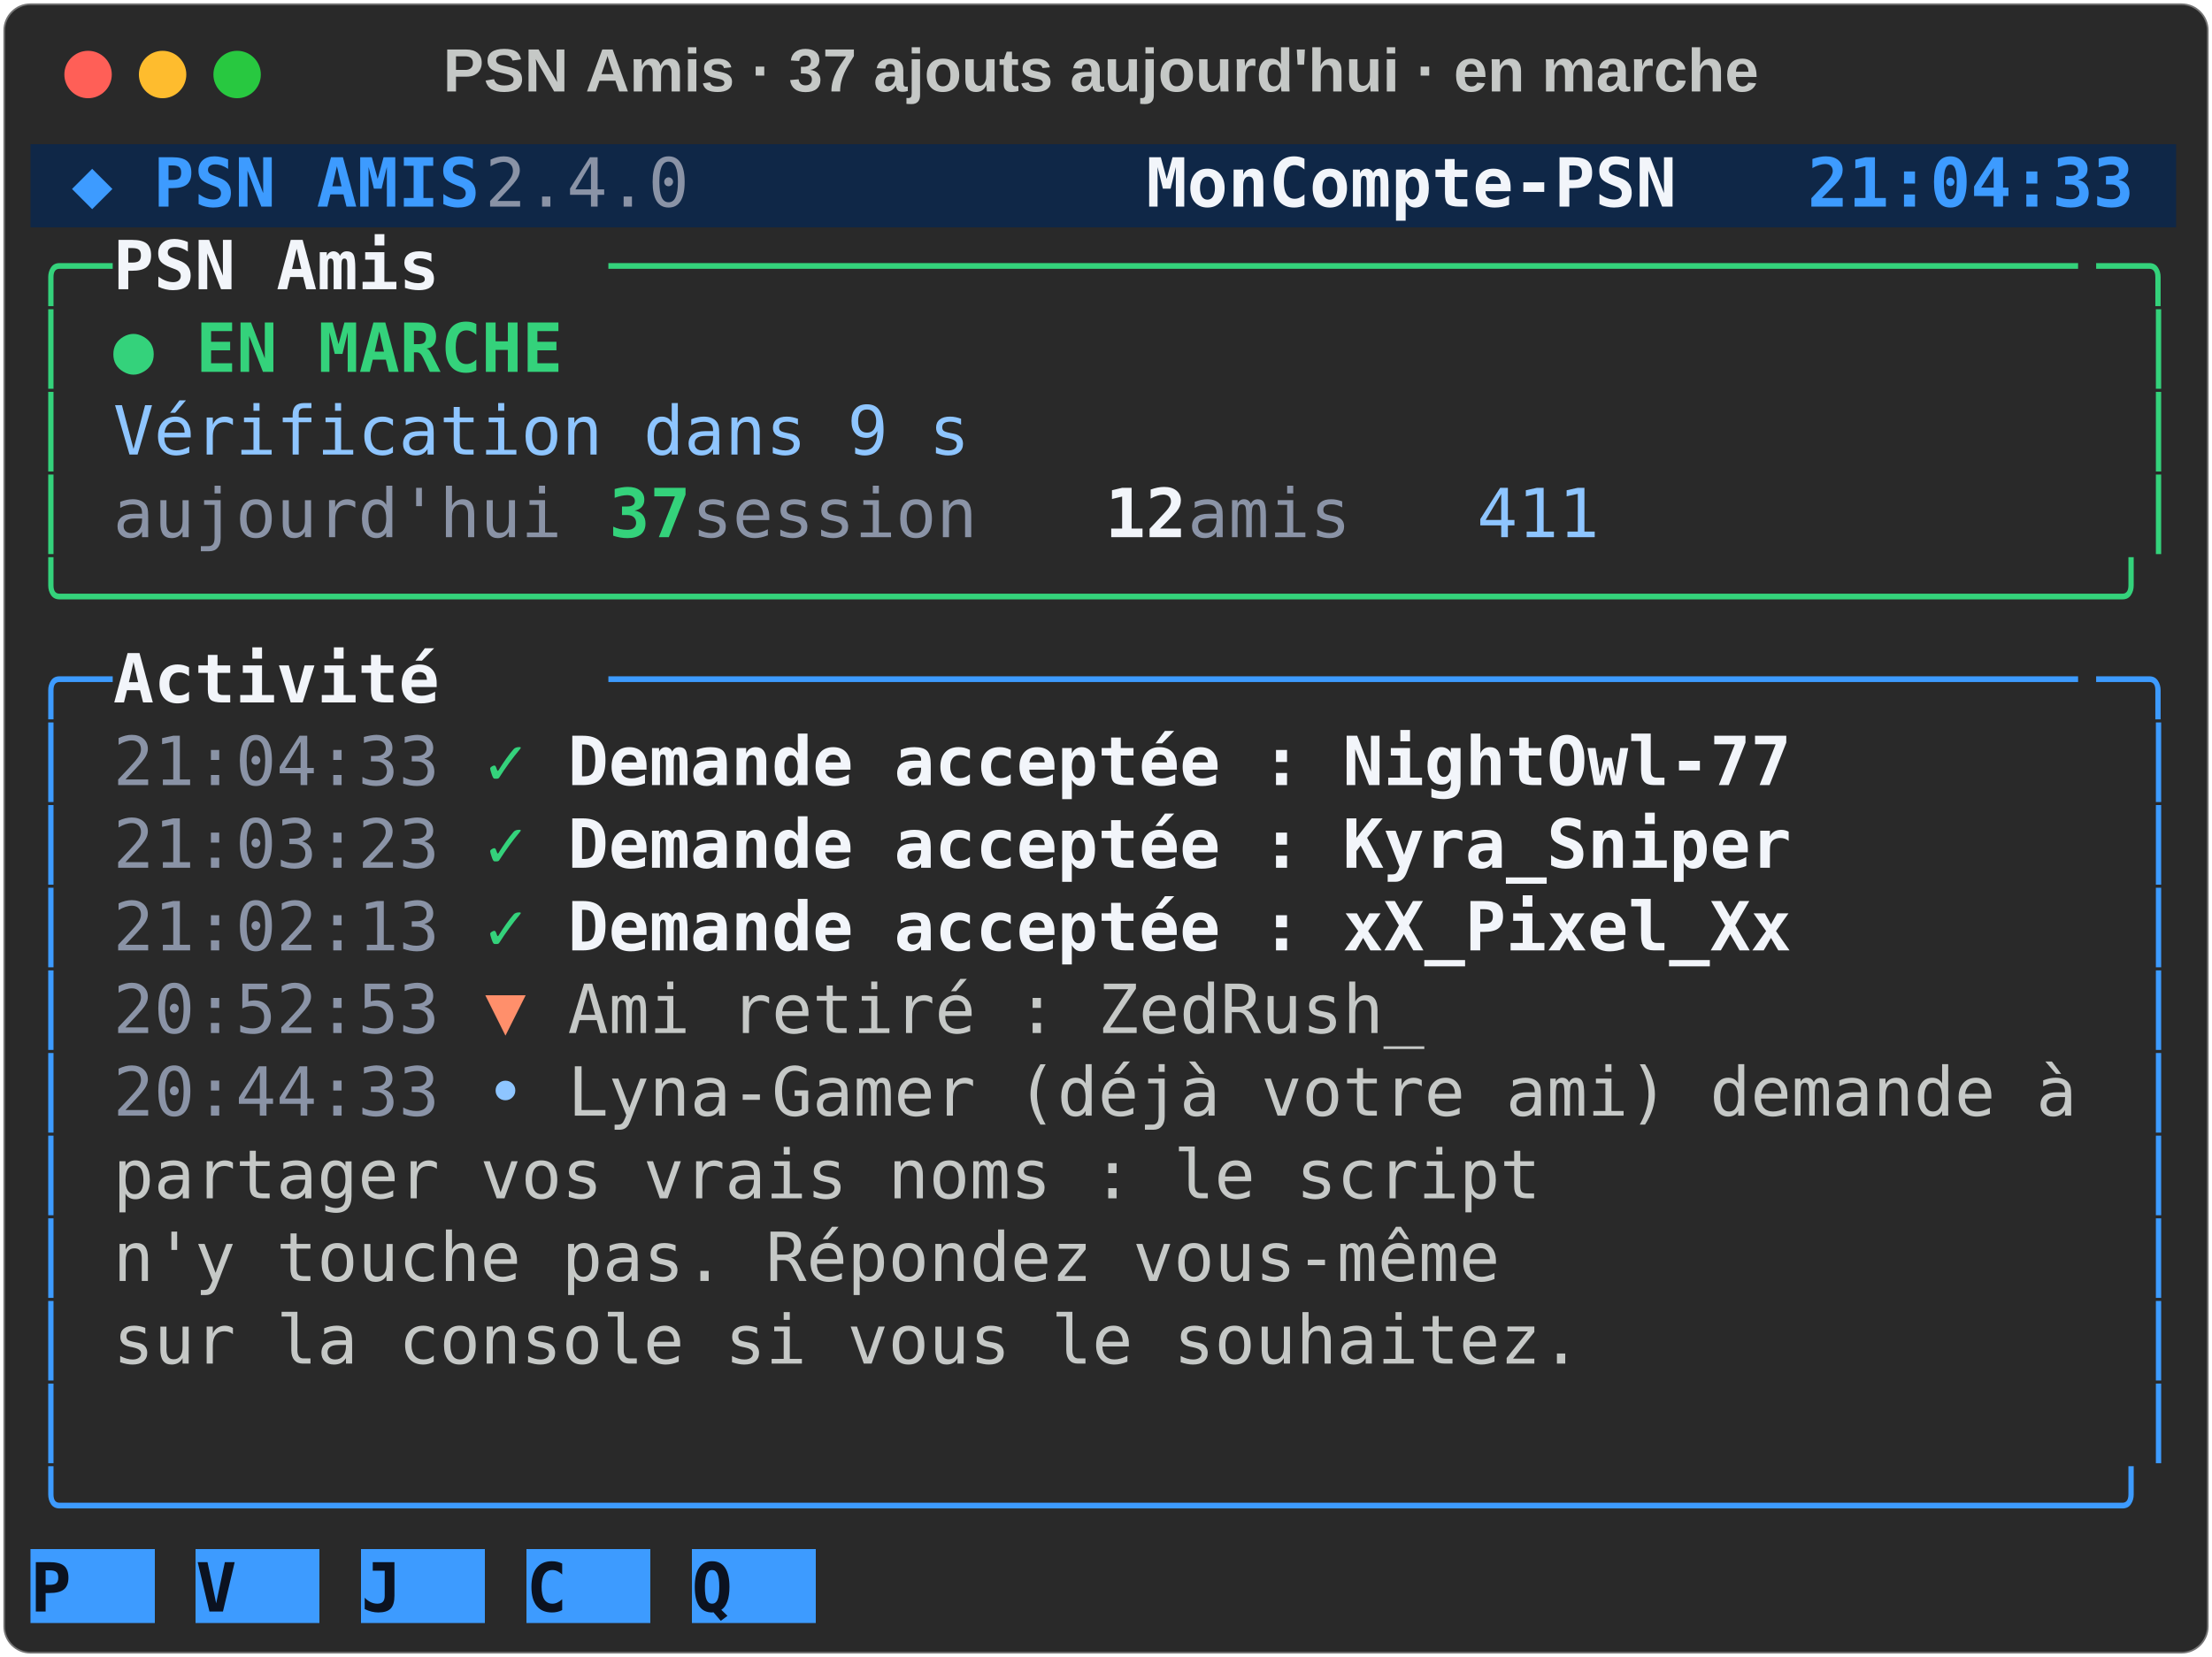
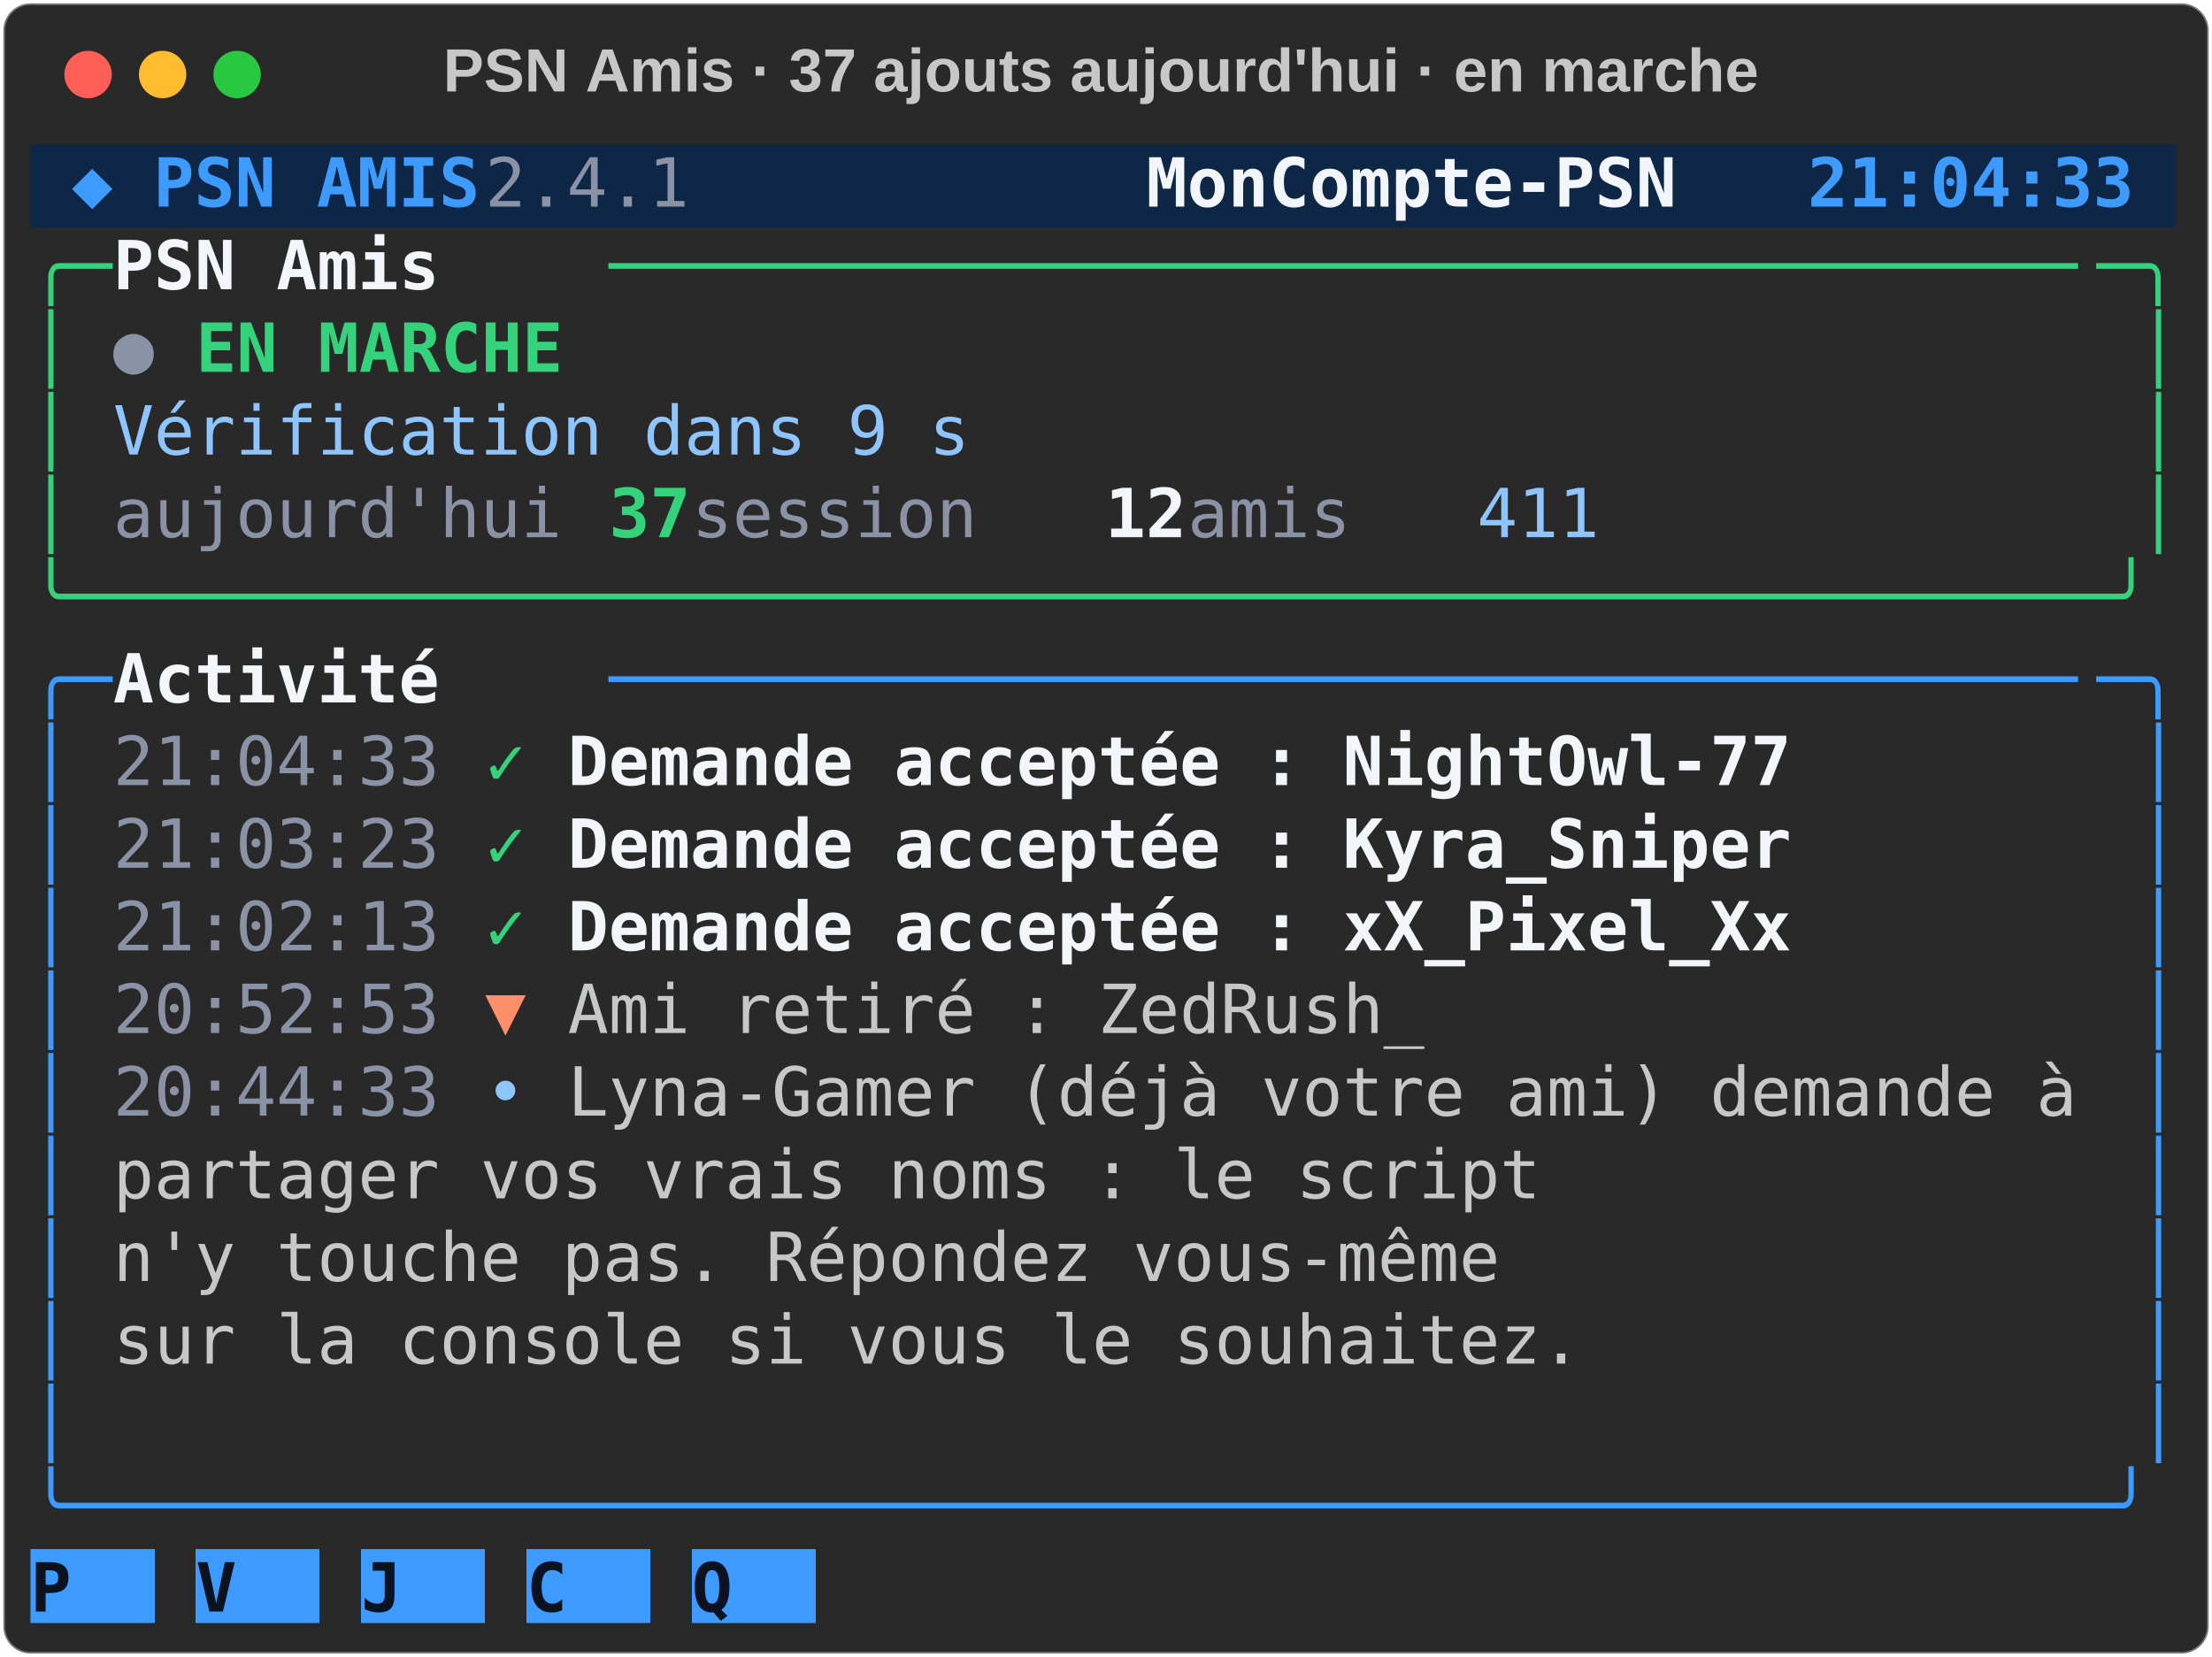
<svg xmlns="http://www.w3.org/2000/svg" class="rich-terminal" viewBox="0 0 653 489.2">
  <style>

    @font-face {
        font-family: "Fira Code";
        src: local("FiraCode-Regular"),
                url("https://cdnjs.cloudflare.com/ajax/libs/firacode/6.2.0/woff2/FiraCode-Regular.woff2") format("woff2"),
                url("https://cdnjs.cloudflare.com/ajax/libs/firacode/6.2.0/woff/FiraCode-Regular.woff") format("woff");
        font-style: normal;
        font-weight: 400;
    }
    @font-face {
        font-family: "Fira Code";
        src: local("FiraCode-Bold"),
                url("https://cdnjs.cloudflare.com/ajax/libs/firacode/6.2.0/woff2/FiraCode-Bold.woff2") format("woff2"),
                url("https://cdnjs.cloudflare.com/ajax/libs/firacode/6.2.0/woff/FiraCode-Bold.woff") format("woff");
        font-style: bold;
        font-weight: 700;
    }

-     .terminal-3660096834-matrix {
+     .terminal-3836912068-matrix {
        font-family: Fira Code, monospace;
        font-size: 20px;
        line-height: 24.4px;
        font-variant-east-asian: full-width;
    }

-     .terminal-3660096834-title {
+     .terminal-3836912068-title {
        font-size: 18px;
        font-weight: bold;
        font-family: arial;
    }

-     .terminal-3660096834-r1 { fill: #c5c8c6 }
- .terminal-3660096834-r2 { fill: #3d9bff;font-weight: bold }
- .terminal-3660096834-r3 { fill: #8a93a6 }
- .terminal-3660096834-r4 { fill: #f2f5fa;font-weight: bold }
- .terminal-3660096834-r5 { fill: #34d27b;font-weight: bold }
- .terminal-3660096834-r6 { fill: #8ec5ff }
- .terminal-3660096834-r7 { fill: #ff8f6b;font-weight: bold }
- .terminal-3660096834-r8 { fill: #0b1220;font-weight: bold }
+     .terminal-3836912068-r1 { fill: #c5c8c6 }
+ .terminal-3836912068-r2 { fill: #3d9bff;font-weight: bold }
+ .terminal-3836912068-r3 { fill: #8a93a6 }
+ .terminal-3836912068-r4 { fill: #f2f5fa;font-weight: bold }
+ .terminal-3836912068-r5 { fill: #34d27b;font-weight: bold }
+ .terminal-3836912068-r6 { fill: #8ec5ff }
+ .terminal-3836912068-r7 { fill: #ff8f6b;font-weight: bold }
+ .terminal-3836912068-r8 { fill: #0b1220;font-weight: bold }
    </style>
  <defs>
-     <clipPath id="terminal-3660096834-clip-terminal">
+     <clipPath id="terminal-3836912068-clip-terminal">
      <rect x="0" y="0" width="633.4" height="438.2" />
    </clipPath>
-     <clipPath id="terminal-3660096834-line-0">
+     <clipPath id="terminal-3836912068-line-0">
      <rect x="0" y="1.5" width="634.4" height="24.65" />
    </clipPath>
-     <clipPath id="terminal-3660096834-line-1">
+     <clipPath id="terminal-3836912068-line-1">
      <rect x="0" y="25.9" width="634.4" height="24.65" />
    </clipPath>
-     <clipPath id="terminal-3660096834-line-2">
+     <clipPath id="terminal-3836912068-line-2">
      <rect x="0" y="50.3" width="634.4" height="24.65" />
    </clipPath>
-     <clipPath id="terminal-3660096834-line-3">
+     <clipPath id="terminal-3836912068-line-3">
      <rect x="0" y="74.7" width="634.4" height="24.65" />
    </clipPath>
-     <clipPath id="terminal-3660096834-line-4">
+     <clipPath id="terminal-3836912068-line-4">
      <rect x="0" y="99.1" width="634.4" height="24.65" />
    </clipPath>
-     <clipPath id="terminal-3660096834-line-5">
+     <clipPath id="terminal-3836912068-line-5">
      <rect x="0" y="123.5" width="634.4" height="24.65" />
    </clipPath>
-     <clipPath id="terminal-3660096834-line-6">
+     <clipPath id="terminal-3836912068-line-6">
      <rect x="0" y="147.9" width="634.4" height="24.65" />
    </clipPath>
-     <clipPath id="terminal-3660096834-line-7">
+     <clipPath id="terminal-3836912068-line-7">
      <rect x="0" y="172.3" width="634.4" height="24.65" />
    </clipPath>
-     <clipPath id="terminal-3660096834-line-8">
+     <clipPath id="terminal-3836912068-line-8">
      <rect x="0" y="196.7" width="634.4" height="24.65" />
    </clipPath>
-     <clipPath id="terminal-3660096834-line-9">
+     <clipPath id="terminal-3836912068-line-9">
      <rect x="0" y="221.1" width="634.4" height="24.65" />
    </clipPath>
-     <clipPath id="terminal-3660096834-line-10">
+     <clipPath id="terminal-3836912068-line-10">
      <rect x="0" y="245.5" width="634.4" height="24.65" />
    </clipPath>
-     <clipPath id="terminal-3660096834-line-11">
+     <clipPath id="terminal-3836912068-line-11">
      <rect x="0" y="269.9" width="634.4" height="24.65" />
    </clipPath>
-     <clipPath id="terminal-3660096834-line-12">
+     <clipPath id="terminal-3836912068-line-12">
      <rect x="0" y="294.3" width="634.4" height="24.65" />
    </clipPath>
-     <clipPath id="terminal-3660096834-line-13">
+     <clipPath id="terminal-3836912068-line-13">
      <rect x="0" y="318.7" width="634.4" height="24.65" />
    </clipPath>
-     <clipPath id="terminal-3660096834-line-14">
+     <clipPath id="terminal-3836912068-line-14">
      <rect x="0" y="343.1" width="634.4" height="24.65" />
    </clipPath>
-     <clipPath id="terminal-3660096834-line-15">
+     <clipPath id="terminal-3836912068-line-15">
      <rect x="0" y="367.5" width="634.4" height="24.65" />
    </clipPath>
-     <clipPath id="terminal-3660096834-line-16">
+     <clipPath id="terminal-3836912068-line-16">
      <rect x="0" y="391.9" width="634.4" height="24.65" />
    </clipPath>
  </defs>
  <rect fill="#292929" stroke="rgba(255,255,255,0.35)" stroke-width="1" x="1" y="1" width="651" height="487.2" rx="8" />
-   <text class="terminal-3660096834-title" fill="#c5c8c6" text-anchor="middle" x="325" y="27">PSN Amis · 37 ajouts aujourd'hui · en marche</text>
+   <text class="terminal-3836912068-title" fill="#c5c8c6" text-anchor="middle" x="325" y="27">PSN Amis · 37 ajouts aujourd'hui · en marche</text>
  <g transform="translate(26,22)">
    <circle cx="0" cy="0" r="7" fill="#ff5f57" />
    <circle cx="22" cy="0" r="7" fill="#febc2e" />
    <circle cx="44" cy="0" r="7" fill="#28c840" />
  </g>
-   <g transform="translate(9, 41)" clip-path="url(#terminal-3660096834-clip-terminal)">
+   <g transform="translate(9, 41)" clip-path="url(#terminal-3836912068-clip-terminal)">
    <rect fill="#0f2747" x="0" y="1.5" width="12.2" height="24.65" shape-rendering="crispEdges" />
    <rect fill="#0f2747" x="12.2" y="1.5" width="122" height="24.65" shape-rendering="crispEdges" />
    <rect fill="#0f2747" x="134.2" y="1.5" width="73.2" height="24.65" shape-rendering="crispEdges" />
    <rect fill="#0f2747" x="207.4" y="1.5" width="122" height="24.65" shape-rendering="crispEdges" />
    <rect fill="#0f2747" x="329.4" y="1.5" width="158.6" height="24.65" shape-rendering="crispEdges" />
    <rect fill="#0f2747" x="488" y="1.5" width="36.6" height="24.65" shape-rendering="crispEdges" />
    <rect fill="#0f2747" x="524.6" y="1.5" width="97.6" height="24.65" shape-rendering="crispEdges" />
    <rect fill="#0f2747" x="622.2" y="1.5" width="12.2" height="24.65" shape-rendering="crispEdges" />
    <rect fill="#3d9bff" x="0" y="416.3" width="36.6" height="24.65" shape-rendering="crispEdges" />
    <rect fill="#3d9bff" x="48.8" y="416.3" width="36.6" height="24.65" shape-rendering="crispEdges" />
    <rect fill="#3d9bff" x="97.6" y="416.3" width="36.6" height="24.65" shape-rendering="crispEdges" />
    <rect fill="#3d9bff" x="146.4" y="416.3" width="36.6" height="24.65" shape-rendering="crispEdges" />
    <rect fill="#3d9bff" x="195.2" y="416.3" width="36.6" height="24.65" shape-rendering="crispEdges" />
-     <g class="terminal-3660096834-matrix">
-       <text class="terminal-3660096834-r2" x="12.2" y="20" textLength="122" clip-path="url(#terminal-3660096834-line-0)">◆ PSN AMIS</text>
-       <text class="terminal-3660096834-r3" x="134.2" y="20" textLength="73.2" clip-path="url(#terminal-3660096834-line-0)"> 2.4.0</text>
-       <text class="terminal-3660096834-r4" x="329.4" y="20" textLength="158.6" clip-path="url(#terminal-3660096834-line-0)">MonCompte-PSN</text>
-       <text class="terminal-3660096834-r2" x="524.6" y="20" textLength="97.6" clip-path="url(#terminal-3660096834-line-0)">21:04:33</text>
-       <text class="terminal-3660096834-r1" x="634.4" y="20" textLength="12.2" clip-path="url(#terminal-3660096834-line-0)">
- </text>
-       <text class="terminal-3660096834-r5" x="0" y="44.4" textLength="24.4" clip-path="url(#terminal-3660096834-line-1)">╭─</text>
-       <text class="terminal-3660096834-r4" x="24.4" y="44.4" textLength="146.4" clip-path="url(#terminal-3660096834-line-1)">  PSN Amis  </text>
-       <text class="terminal-3660096834-r5" x="170.8" y="44.4" textLength="439.2" clip-path="url(#terminal-3660096834-line-1)">────────────────────────────────────</text>
-       <text class="terminal-3660096834-r5" x="610" y="44.4" textLength="24.4" clip-path="url(#terminal-3660096834-line-1)">─╮</text>
-       <text class="terminal-3660096834-r1" x="634.4" y="44.4" textLength="12.2" clip-path="url(#terminal-3660096834-line-1)">
- </text>
-       <text class="terminal-3660096834-r5" x="0" y="68.8" textLength="12.2" clip-path="url(#terminal-3660096834-line-2)">│</text>
-       <text class="terminal-3660096834-r5" x="24.4" y="68.8" textLength="24.4" clip-path="url(#terminal-3660096834-line-2)">● </text>
-       <text class="terminal-3660096834-r5" x="48.8" y="68.8" textLength="109.8" clip-path="url(#terminal-3660096834-line-2)">EN MARCHE</text>
-       <text class="terminal-3660096834-r5" x="622.2" y="68.8" textLength="12.2" clip-path="url(#terminal-3660096834-line-2)">│</text>
-       <text class="terminal-3660096834-r1" x="634.4" y="68.8" textLength="12.2" clip-path="url(#terminal-3660096834-line-2)">
- </text>
-       <text class="terminal-3660096834-r5" x="0" y="93.2" textLength="12.2" clip-path="url(#terminal-3660096834-line-3)">│</text>
-       <text class="terminal-3660096834-r6" x="24.4" y="93.2" textLength="256.2" clip-path="url(#terminal-3660096834-line-3)">Vérification dans 9 s</text>
-       <text class="terminal-3660096834-r5" x="622.2" y="93.2" textLength="12.2" clip-path="url(#terminal-3660096834-line-3)">│</text>
-       <text class="terminal-3660096834-r1" x="634.4" y="93.2" textLength="12.2" clip-path="url(#terminal-3660096834-line-3)">
- </text>
-       <text class="terminal-3660096834-r5" x="0" y="117.6" textLength="12.2" clip-path="url(#terminal-3660096834-line-4)">│</text>
-       <text class="terminal-3660096834-r3" x="24.4" y="117.6" textLength="146.4" clip-path="url(#terminal-3660096834-line-4)">aujourd'hui </text>
-       <text class="terminal-3660096834-r5" x="170.8" y="117.6" textLength="24.4" clip-path="url(#terminal-3660096834-line-4)">37</text>
-       <text class="terminal-3660096834-r3" x="195.2" y="117.6" textLength="122" clip-path="url(#terminal-3660096834-line-4)">  session </text>
-       <text class="terminal-3660096834-r4" x="317.2" y="117.6" textLength="24.4" clip-path="url(#terminal-3660096834-line-4)">12</text>
-       <text class="terminal-3660096834-r3" x="341.6" y="117.6" textLength="85.4" clip-path="url(#terminal-3660096834-line-4)">  amis </text>
-       <text class="terminal-3660096834-r6" x="427" y="117.6" textLength="36.6" clip-path="url(#terminal-3660096834-line-4)">411</text>
-       <text class="terminal-3660096834-r5" x="622.2" y="117.6" textLength="12.2" clip-path="url(#terminal-3660096834-line-4)">│</text>
-       <text class="terminal-3660096834-r1" x="634.4" y="117.6" textLength="12.2" clip-path="url(#terminal-3660096834-line-4)">
- </text>
-       <text class="terminal-3660096834-r5" x="0" y="142" textLength="634.4" clip-path="url(#terminal-3660096834-line-5)">╰──────────────────────────────────────────────────╯</text>
-       <text class="terminal-3660096834-r1" x="634.4" y="142" textLength="12.2" clip-path="url(#terminal-3660096834-line-5)">
- </text>
-       <text class="terminal-3660096834-r2" x="0" y="166.4" textLength="24.4" clip-path="url(#terminal-3660096834-line-6)">╭─</text>
-       <text class="terminal-3660096834-r4" x="24.4" y="166.4" textLength="146.4" clip-path="url(#terminal-3660096834-line-6)">  Activité  </text>
-       <text class="terminal-3660096834-r2" x="170.8" y="166.4" textLength="439.2" clip-path="url(#terminal-3660096834-line-6)">────────────────────────────────────</text>
-       <text class="terminal-3660096834-r2" x="610" y="166.4" textLength="24.4" clip-path="url(#terminal-3660096834-line-6)">─╮</text>
-       <text class="terminal-3660096834-r1" x="634.4" y="166.4" textLength="12.2" clip-path="url(#terminal-3660096834-line-6)">
- </text>
-       <text class="terminal-3660096834-r2" x="0" y="190.8" textLength="12.2" clip-path="url(#terminal-3660096834-line-7)">│</text>
-       <text class="terminal-3660096834-r3" x="24.4" y="190.8" textLength="109.8" clip-path="url(#terminal-3660096834-line-7)">21:04:33 </text>
-       <text class="terminal-3660096834-r5" x="134.2" y="190.8" textLength="24.4" clip-path="url(#terminal-3660096834-line-7)">✓ </text>
-       <text class="terminal-3660096834-r4" x="158.6" y="190.8" textLength="366" clip-path="url(#terminal-3660096834-line-7)">Demande acceptée : NightOwl-77</text>
-       <text class="terminal-3660096834-r2" x="622.2" y="190.8" textLength="12.2" clip-path="url(#terminal-3660096834-line-7)">│</text>
-       <text class="terminal-3660096834-r1" x="634.4" y="190.8" textLength="12.2" clip-path="url(#terminal-3660096834-line-7)">
- </text>
-       <text class="terminal-3660096834-r2" x="0" y="215.2" textLength="12.2" clip-path="url(#terminal-3660096834-line-8)">│</text>
-       <text class="terminal-3660096834-r3" x="24.4" y="215.2" textLength="109.8" clip-path="url(#terminal-3660096834-line-8)">21:03:23 </text>
-       <text class="terminal-3660096834-r5" x="134.2" y="215.2" textLength="24.4" clip-path="url(#terminal-3660096834-line-8)">✓ </text>
-       <text class="terminal-3660096834-r4" x="158.6" y="215.2" textLength="366" clip-path="url(#terminal-3660096834-line-8)">Demande acceptée : Kyra_Sniper</text>
-       <text class="terminal-3660096834-r2" x="622.2" y="215.2" textLength="12.2" clip-path="url(#terminal-3660096834-line-8)">│</text>
-       <text class="terminal-3660096834-r1" x="634.4" y="215.2" textLength="12.2" clip-path="url(#terminal-3660096834-line-8)">
- </text>
-       <text class="terminal-3660096834-r2" x="0" y="239.6" textLength="12.2" clip-path="url(#terminal-3660096834-line-9)">│</text>
-       <text class="terminal-3660096834-r3" x="24.4" y="239.6" textLength="109.8" clip-path="url(#terminal-3660096834-line-9)">21:02:13 </text>
-       <text class="terminal-3660096834-r5" x="134.2" y="239.6" textLength="24.4" clip-path="url(#terminal-3660096834-line-9)">✓ </text>
-       <text class="terminal-3660096834-r4" x="158.6" y="239.6" textLength="366" clip-path="url(#terminal-3660096834-line-9)">Demande acceptée : xX_Pixel_Xx</text>
-       <text class="terminal-3660096834-r2" x="622.2" y="239.6" textLength="12.2" clip-path="url(#terminal-3660096834-line-9)">│</text>
-       <text class="terminal-3660096834-r1" x="634.4" y="239.6" textLength="12.2" clip-path="url(#terminal-3660096834-line-9)">
- </text>
-       <text class="terminal-3660096834-r2" x="0" y="264" textLength="12.2" clip-path="url(#terminal-3660096834-line-10)">│</text>
-       <text class="terminal-3660096834-r3" x="24.4" y="264" textLength="109.8" clip-path="url(#terminal-3660096834-line-10)">20:52:53 </text>
-       <text class="terminal-3660096834-r7" x="134.2" y="264" textLength="24.4" clip-path="url(#terminal-3660096834-line-10)">▼ </text>
-       <text class="terminal-3660096834-r1" x="158.6" y="264" textLength="256.2" clip-path="url(#terminal-3660096834-line-10)">Ami retiré : ZedRush_</text>
-       <text class="terminal-3660096834-r2" x="622.2" y="264" textLength="12.2" clip-path="url(#terminal-3660096834-line-10)">│</text>
-       <text class="terminal-3660096834-r1" x="634.4" y="264" textLength="12.2" clip-path="url(#terminal-3660096834-line-10)">
- </text>
-       <text class="terminal-3660096834-r2" x="0" y="288.4" textLength="12.2" clip-path="url(#terminal-3660096834-line-11)">│</text>
-       <text class="terminal-3660096834-r3" x="24.4" y="288.4" textLength="109.8" clip-path="url(#terminal-3660096834-line-11)">20:44:33 </text>
-       <text class="terminal-3660096834-r6" x="134.2" y="288.4" textLength="24.4" clip-path="url(#terminal-3660096834-line-11)">• </text>
-       <text class="terminal-3660096834-r1" x="158.6" y="288.4" textLength="451.4" clip-path="url(#terminal-3660096834-line-11)">Lyna-Gamer (déjà votre ami) demande à</text>
-       <text class="terminal-3660096834-r2" x="622.2" y="288.4" textLength="12.2" clip-path="url(#terminal-3660096834-line-11)">│</text>
-       <text class="terminal-3660096834-r1" x="634.4" y="288.4" textLength="12.2" clip-path="url(#terminal-3660096834-line-11)">
- </text>
-       <text class="terminal-3660096834-r2" x="0" y="312.8" textLength="12.2" clip-path="url(#terminal-3660096834-line-12)">│</text>
-       <text class="terminal-3660096834-r1" x="24.4" y="312.8" textLength="573.4" clip-path="url(#terminal-3660096834-line-12)">           partager vos vrais noms : le script </text>
-       <text class="terminal-3660096834-r2" x="622.2" y="312.8" textLength="12.2" clip-path="url(#terminal-3660096834-line-12)">│</text>
-       <text class="terminal-3660096834-r1" x="634.4" y="312.8" textLength="12.2" clip-path="url(#terminal-3660096834-line-12)">
- </text>
-       <text class="terminal-3660096834-r2" x="0" y="337.2" textLength="12.2" clip-path="url(#terminal-3660096834-line-13)">│</text>
-       <text class="terminal-3660096834-r1" x="24.4" y="337.2" textLength="561.2" clip-path="url(#terminal-3660096834-line-13)">           n'y touche pas. Répondez vous-même </text>
-       <text class="terminal-3660096834-r2" x="622.2" y="337.2" textLength="12.2" clip-path="url(#terminal-3660096834-line-13)">│</text>
-       <text class="terminal-3660096834-r1" x="634.4" y="337.2" textLength="12.2" clip-path="url(#terminal-3660096834-line-13)">
- </text>
-       <text class="terminal-3660096834-r2" x="0" y="361.6" textLength="12.2" clip-path="url(#terminal-3660096834-line-14)">│</text>
-       <text class="terminal-3660096834-r1" x="24.4" y="361.6" textLength="573.4" clip-path="url(#terminal-3660096834-line-14)">           sur la console si vous le souhaitez.</text>
-       <text class="terminal-3660096834-r2" x="622.2" y="361.6" textLength="12.2" clip-path="url(#terminal-3660096834-line-14)">│</text>
-       <text class="terminal-3660096834-r1" x="634.4" y="361.6" textLength="12.2" clip-path="url(#terminal-3660096834-line-14)">
- </text>
-       <text class="terminal-3660096834-r2" x="0" y="386" textLength="12.2" clip-path="url(#terminal-3660096834-line-15)">│</text>
-       <text class="terminal-3660096834-r2" x="622.2" y="386" textLength="12.2" clip-path="url(#terminal-3660096834-line-15)">│</text>
-       <text class="terminal-3660096834-r1" x="634.4" y="386" textLength="12.2" clip-path="url(#terminal-3660096834-line-15)">
- </text>
-       <text class="terminal-3660096834-r2" x="0" y="410.4" textLength="634.4" clip-path="url(#terminal-3660096834-line-16)">╰──────────────────────────────────────────────────╯</text>
-       <text class="terminal-3660096834-r1" x="634.4" y="410.4" textLength="12.2" clip-path="url(#terminal-3660096834-line-16)">
- </text>
-       <text class="terminal-3660096834-r8" x="0" y="434.8" textLength="36.6" clip-path="url(#terminal-3660096834-line-17)"> P </text>
-       <text class="terminal-3660096834-r8" x="48.8" y="434.8" textLength="36.6" clip-path="url(#terminal-3660096834-line-17)"> V </text>
-       <text class="terminal-3660096834-r8" x="97.6" y="434.8" textLength="36.6" clip-path="url(#terminal-3660096834-line-17)"> J </text>
-       <text class="terminal-3660096834-r8" x="146.4" y="434.8" textLength="36.6" clip-path="url(#terminal-3660096834-line-17)"> C </text>
-       <text class="terminal-3660096834-r8" x="195.2" y="434.8" textLength="36.6" clip-path="url(#terminal-3660096834-line-17)"> Q </text>
-       <text class="terminal-3660096834-r1" x="634.4" y="434.8" textLength="12.2" clip-path="url(#terminal-3660096834-line-17)">
+     <g class="terminal-3836912068-matrix">
+       <text class="terminal-3836912068-r2" x="12.2" y="20" textLength="122" clip-path="url(#terminal-3836912068-line-0)">◆ PSN AMIS</text>
+       <text class="terminal-3836912068-r3" x="134.2" y="20" textLength="73.2" clip-path="url(#terminal-3836912068-line-0)"> 2.4.1</text>
+       <text class="terminal-3836912068-r4" x="329.4" y="20" textLength="158.6" clip-path="url(#terminal-3836912068-line-0)">MonCompte-PSN</text>
+       <text class="terminal-3836912068-r2" x="524.6" y="20" textLength="97.6" clip-path="url(#terminal-3836912068-line-0)">21:04:33</text>
+       <text class="terminal-3836912068-r1" x="634.4" y="20" textLength="12.2" clip-path="url(#terminal-3836912068-line-0)">
+ </text>
+       <text class="terminal-3836912068-r5" x="0" y="44.4" textLength="24.4" clip-path="url(#terminal-3836912068-line-1)">╭─</text>
+       <text class="terminal-3836912068-r4" x="24.4" y="44.4" textLength="146.4" clip-path="url(#terminal-3836912068-line-1)">  PSN Amis  </text>
+       <text class="terminal-3836912068-r5" x="170.8" y="44.4" textLength="439.2" clip-path="url(#terminal-3836912068-line-1)">────────────────────────────────────</text>
+       <text class="terminal-3836912068-r5" x="610" y="44.4" textLength="24.4" clip-path="url(#terminal-3836912068-line-1)">─╮</text>
+       <text class="terminal-3836912068-r1" x="634.4" y="44.4" textLength="12.2" clip-path="url(#terminal-3836912068-line-1)">
+ </text>
+       <text class="terminal-3836912068-r5" x="0" y="68.8" textLength="12.2" clip-path="url(#terminal-3836912068-line-2)">│</text>
+       <text class="terminal-3836912068-r3" x="24.4" y="68.8" textLength="24.4" clip-path="url(#terminal-3836912068-line-2)">● </text>
+       <text class="terminal-3836912068-r5" x="48.8" y="68.8" textLength="109.8" clip-path="url(#terminal-3836912068-line-2)">EN MARCHE</text>
+       <text class="terminal-3836912068-r5" x="622.2" y="68.8" textLength="12.2" clip-path="url(#terminal-3836912068-line-2)">│</text>
+       <text class="terminal-3836912068-r1" x="634.4" y="68.8" textLength="12.2" clip-path="url(#terminal-3836912068-line-2)">
+ </text>
+       <text class="terminal-3836912068-r5" x="0" y="93.2" textLength="12.2" clip-path="url(#terminal-3836912068-line-3)">│</text>
+       <text class="terminal-3836912068-r6" x="24.4" y="93.2" textLength="256.2" clip-path="url(#terminal-3836912068-line-3)">Vérification dans 9 s</text>
+       <text class="terminal-3836912068-r5" x="622.2" y="93.2" textLength="12.2" clip-path="url(#terminal-3836912068-line-3)">│</text>
+       <text class="terminal-3836912068-r1" x="634.4" y="93.2" textLength="12.2" clip-path="url(#terminal-3836912068-line-3)">
+ </text>
+       <text class="terminal-3836912068-r5" x="0" y="117.6" textLength="12.2" clip-path="url(#terminal-3836912068-line-4)">│</text>
+       <text class="terminal-3836912068-r3" x="24.4" y="117.6" textLength="146.4" clip-path="url(#terminal-3836912068-line-4)">aujourd'hui </text>
+       <text class="terminal-3836912068-r5" x="170.8" y="117.6" textLength="24.4" clip-path="url(#terminal-3836912068-line-4)">37</text>
+       <text class="terminal-3836912068-r3" x="195.2" y="117.6" textLength="122" clip-path="url(#terminal-3836912068-line-4)">  session </text>
+       <text class="terminal-3836912068-r4" x="317.2" y="117.6" textLength="24.4" clip-path="url(#terminal-3836912068-line-4)">12</text>
+       <text class="terminal-3836912068-r3" x="341.6" y="117.6" textLength="85.4" clip-path="url(#terminal-3836912068-line-4)">  amis </text>
+       <text class="terminal-3836912068-r6" x="427" y="117.6" textLength="36.6" clip-path="url(#terminal-3836912068-line-4)">411</text>
+       <text class="terminal-3836912068-r5" x="622.2" y="117.6" textLength="12.2" clip-path="url(#terminal-3836912068-line-4)">│</text>
+       <text class="terminal-3836912068-r1" x="634.4" y="117.6" textLength="12.2" clip-path="url(#terminal-3836912068-line-4)">
+ </text>
+       <text class="terminal-3836912068-r5" x="0" y="142" textLength="634.4" clip-path="url(#terminal-3836912068-line-5)">╰──────────────────────────────────────────────────╯</text>
+       <text class="terminal-3836912068-r1" x="634.4" y="142" textLength="12.2" clip-path="url(#terminal-3836912068-line-5)">
+ </text>
+       <text class="terminal-3836912068-r2" x="0" y="166.4" textLength="24.4" clip-path="url(#terminal-3836912068-line-6)">╭─</text>
+       <text class="terminal-3836912068-r4" x="24.4" y="166.4" textLength="146.4" clip-path="url(#terminal-3836912068-line-6)">  Activité  </text>
+       <text class="terminal-3836912068-r2" x="170.8" y="166.4" textLength="439.2" clip-path="url(#terminal-3836912068-line-6)">────────────────────────────────────</text>
+       <text class="terminal-3836912068-r2" x="610" y="166.4" textLength="24.4" clip-path="url(#terminal-3836912068-line-6)">─╮</text>
+       <text class="terminal-3836912068-r1" x="634.4" y="166.4" textLength="12.2" clip-path="url(#terminal-3836912068-line-6)">
+ </text>
+       <text class="terminal-3836912068-r2" x="0" y="190.8" textLength="12.2" clip-path="url(#terminal-3836912068-line-7)">│</text>
+       <text class="terminal-3836912068-r3" x="24.4" y="190.8" textLength="109.8" clip-path="url(#terminal-3836912068-line-7)">21:04:33 </text>
+       <text class="terminal-3836912068-r5" x="134.2" y="190.8" textLength="24.4" clip-path="url(#terminal-3836912068-line-7)">✓ </text>
+       <text class="terminal-3836912068-r4" x="158.6" y="190.8" textLength="366" clip-path="url(#terminal-3836912068-line-7)">Demande acceptée : NightOwl-77</text>
+       <text class="terminal-3836912068-r2" x="622.2" y="190.8" textLength="12.2" clip-path="url(#terminal-3836912068-line-7)">│</text>
+       <text class="terminal-3836912068-r1" x="634.4" y="190.8" textLength="12.2" clip-path="url(#terminal-3836912068-line-7)">
+ </text>
+       <text class="terminal-3836912068-r2" x="0" y="215.2" textLength="12.2" clip-path="url(#terminal-3836912068-line-8)">│</text>
+       <text class="terminal-3836912068-r3" x="24.4" y="215.2" textLength="109.8" clip-path="url(#terminal-3836912068-line-8)">21:03:23 </text>
+       <text class="terminal-3836912068-r5" x="134.2" y="215.2" textLength="24.4" clip-path="url(#terminal-3836912068-line-8)">✓ </text>
+       <text class="terminal-3836912068-r4" x="158.6" y="215.2" textLength="366" clip-path="url(#terminal-3836912068-line-8)">Demande acceptée : Kyra_Sniper</text>
+       <text class="terminal-3836912068-r2" x="622.2" y="215.2" textLength="12.2" clip-path="url(#terminal-3836912068-line-8)">│</text>
+       <text class="terminal-3836912068-r1" x="634.4" y="215.2" textLength="12.2" clip-path="url(#terminal-3836912068-line-8)">
+ </text>
+       <text class="terminal-3836912068-r2" x="0" y="239.6" textLength="12.2" clip-path="url(#terminal-3836912068-line-9)">│</text>
+       <text class="terminal-3836912068-r3" x="24.4" y="239.6" textLength="109.8" clip-path="url(#terminal-3836912068-line-9)">21:02:13 </text>
+       <text class="terminal-3836912068-r5" x="134.2" y="239.6" textLength="24.4" clip-path="url(#terminal-3836912068-line-9)">✓ </text>
+       <text class="terminal-3836912068-r4" x="158.6" y="239.6" textLength="366" clip-path="url(#terminal-3836912068-line-9)">Demande acceptée : xX_Pixel_Xx</text>
+       <text class="terminal-3836912068-r2" x="622.2" y="239.6" textLength="12.2" clip-path="url(#terminal-3836912068-line-9)">│</text>
+       <text class="terminal-3836912068-r1" x="634.4" y="239.6" textLength="12.2" clip-path="url(#terminal-3836912068-line-9)">
+ </text>
+       <text class="terminal-3836912068-r2" x="0" y="264" textLength="12.2" clip-path="url(#terminal-3836912068-line-10)">│</text>
+       <text class="terminal-3836912068-r3" x="24.4" y="264" textLength="109.8" clip-path="url(#terminal-3836912068-line-10)">20:52:53 </text>
+       <text class="terminal-3836912068-r7" x="134.2" y="264" textLength="24.4" clip-path="url(#terminal-3836912068-line-10)">▼ </text>
+       <text class="terminal-3836912068-r1" x="158.6" y="264" textLength="256.2" clip-path="url(#terminal-3836912068-line-10)">Ami retiré : ZedRush_</text>
+       <text class="terminal-3836912068-r2" x="622.2" y="264" textLength="12.2" clip-path="url(#terminal-3836912068-line-10)">│</text>
+       <text class="terminal-3836912068-r1" x="634.4" y="264" textLength="12.2" clip-path="url(#terminal-3836912068-line-10)">
+ </text>
+       <text class="terminal-3836912068-r2" x="0" y="288.4" textLength="12.2" clip-path="url(#terminal-3836912068-line-11)">│</text>
+       <text class="terminal-3836912068-r3" x="24.4" y="288.4" textLength="109.8" clip-path="url(#terminal-3836912068-line-11)">20:44:33 </text>
+       <text class="terminal-3836912068-r6" x="134.2" y="288.4" textLength="24.4" clip-path="url(#terminal-3836912068-line-11)">• </text>
+       <text class="terminal-3836912068-r1" x="158.6" y="288.4" textLength="451.4" clip-path="url(#terminal-3836912068-line-11)">Lyna-Gamer (déjà votre ami) demande à</text>
+       <text class="terminal-3836912068-r2" x="622.2" y="288.4" textLength="12.2" clip-path="url(#terminal-3836912068-line-11)">│</text>
+       <text class="terminal-3836912068-r1" x="634.4" y="288.4" textLength="12.2" clip-path="url(#terminal-3836912068-line-11)">
+ </text>
+       <text class="terminal-3836912068-r2" x="0" y="312.8" textLength="12.2" clip-path="url(#terminal-3836912068-line-12)">│</text>
+       <text class="terminal-3836912068-r1" x="24.4" y="312.8" textLength="573.4" clip-path="url(#terminal-3836912068-line-12)">           partager vos vrais noms : le script </text>
+       <text class="terminal-3836912068-r2" x="622.2" y="312.8" textLength="12.2" clip-path="url(#terminal-3836912068-line-12)">│</text>
+       <text class="terminal-3836912068-r1" x="634.4" y="312.8" textLength="12.2" clip-path="url(#terminal-3836912068-line-12)">
+ </text>
+       <text class="terminal-3836912068-r2" x="0" y="337.2" textLength="12.2" clip-path="url(#terminal-3836912068-line-13)">│</text>
+       <text class="terminal-3836912068-r1" x="24.4" y="337.2" textLength="561.2" clip-path="url(#terminal-3836912068-line-13)">           n'y touche pas. Répondez vous-même </text>
+       <text class="terminal-3836912068-r2" x="622.2" y="337.2" textLength="12.2" clip-path="url(#terminal-3836912068-line-13)">│</text>
+       <text class="terminal-3836912068-r1" x="634.4" y="337.2" textLength="12.2" clip-path="url(#terminal-3836912068-line-13)">
+ </text>
+       <text class="terminal-3836912068-r2" x="0" y="361.6" textLength="12.2" clip-path="url(#terminal-3836912068-line-14)">│</text>
+       <text class="terminal-3836912068-r1" x="24.4" y="361.6" textLength="573.4" clip-path="url(#terminal-3836912068-line-14)">           sur la console si vous le souhaitez.</text>
+       <text class="terminal-3836912068-r2" x="622.2" y="361.6" textLength="12.2" clip-path="url(#terminal-3836912068-line-14)">│</text>
+       <text class="terminal-3836912068-r1" x="634.4" y="361.6" textLength="12.2" clip-path="url(#terminal-3836912068-line-14)">
+ </text>
+       <text class="terminal-3836912068-r2" x="0" y="386" textLength="12.2" clip-path="url(#terminal-3836912068-line-15)">│</text>
+       <text class="terminal-3836912068-r2" x="622.2" y="386" textLength="12.2" clip-path="url(#terminal-3836912068-line-15)">│</text>
+       <text class="terminal-3836912068-r1" x="634.4" y="386" textLength="12.2" clip-path="url(#terminal-3836912068-line-15)">
+ </text>
+       <text class="terminal-3836912068-r2" x="0" y="410.4" textLength="634.4" clip-path="url(#terminal-3836912068-line-16)">╰──────────────────────────────────────────────────╯</text>
+       <text class="terminal-3836912068-r1" x="634.4" y="410.4" textLength="12.2" clip-path="url(#terminal-3836912068-line-16)">
+ </text>
+       <text class="terminal-3836912068-r8" x="0" y="434.8" textLength="36.6" clip-path="url(#terminal-3836912068-line-17)"> P </text>
+       <text class="terminal-3836912068-r8" x="48.8" y="434.8" textLength="36.6" clip-path="url(#terminal-3836912068-line-17)"> V </text>
+       <text class="terminal-3836912068-r8" x="97.6" y="434.8" textLength="36.6" clip-path="url(#terminal-3836912068-line-17)"> J </text>
+       <text class="terminal-3836912068-r8" x="146.4" y="434.8" textLength="36.6" clip-path="url(#terminal-3836912068-line-17)"> C </text>
+       <text class="terminal-3836912068-r8" x="195.2" y="434.8" textLength="36.6" clip-path="url(#terminal-3836912068-line-17)"> Q </text>
+       <text class="terminal-3836912068-r1" x="634.4" y="434.8" textLength="12.2" clip-path="url(#terminal-3836912068-line-17)">
</text>
    </g>
  </g>
</svg>
